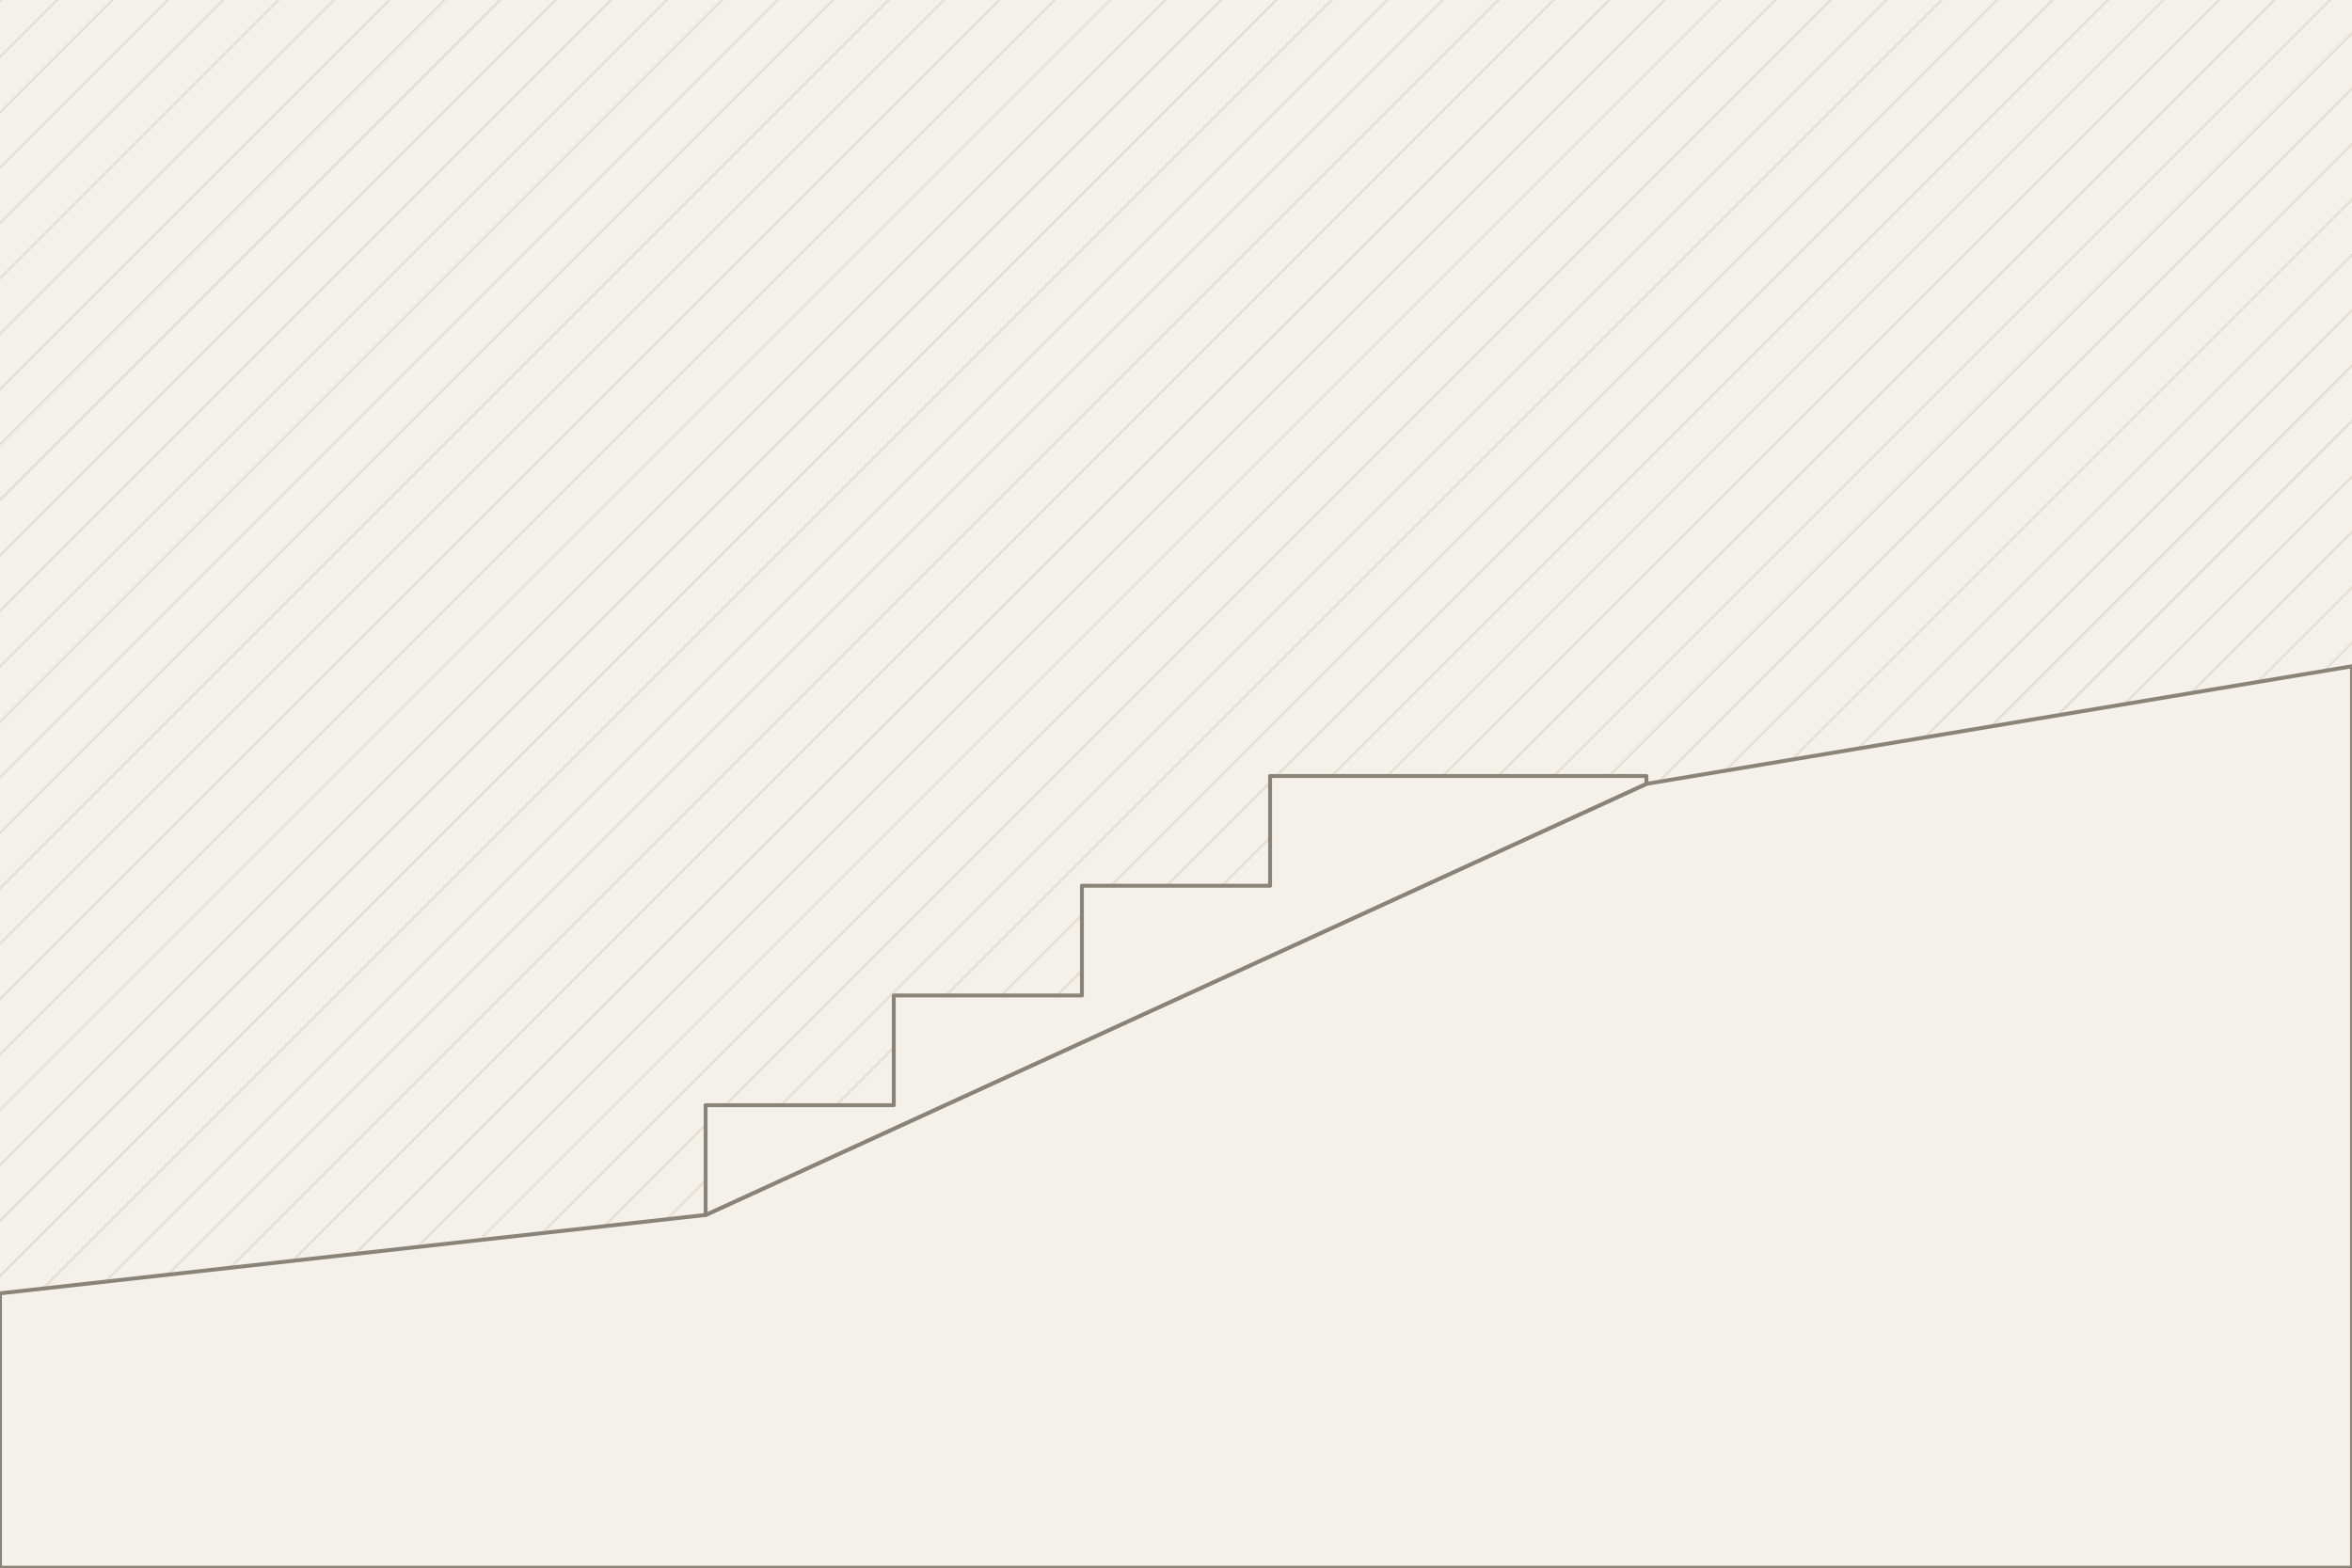
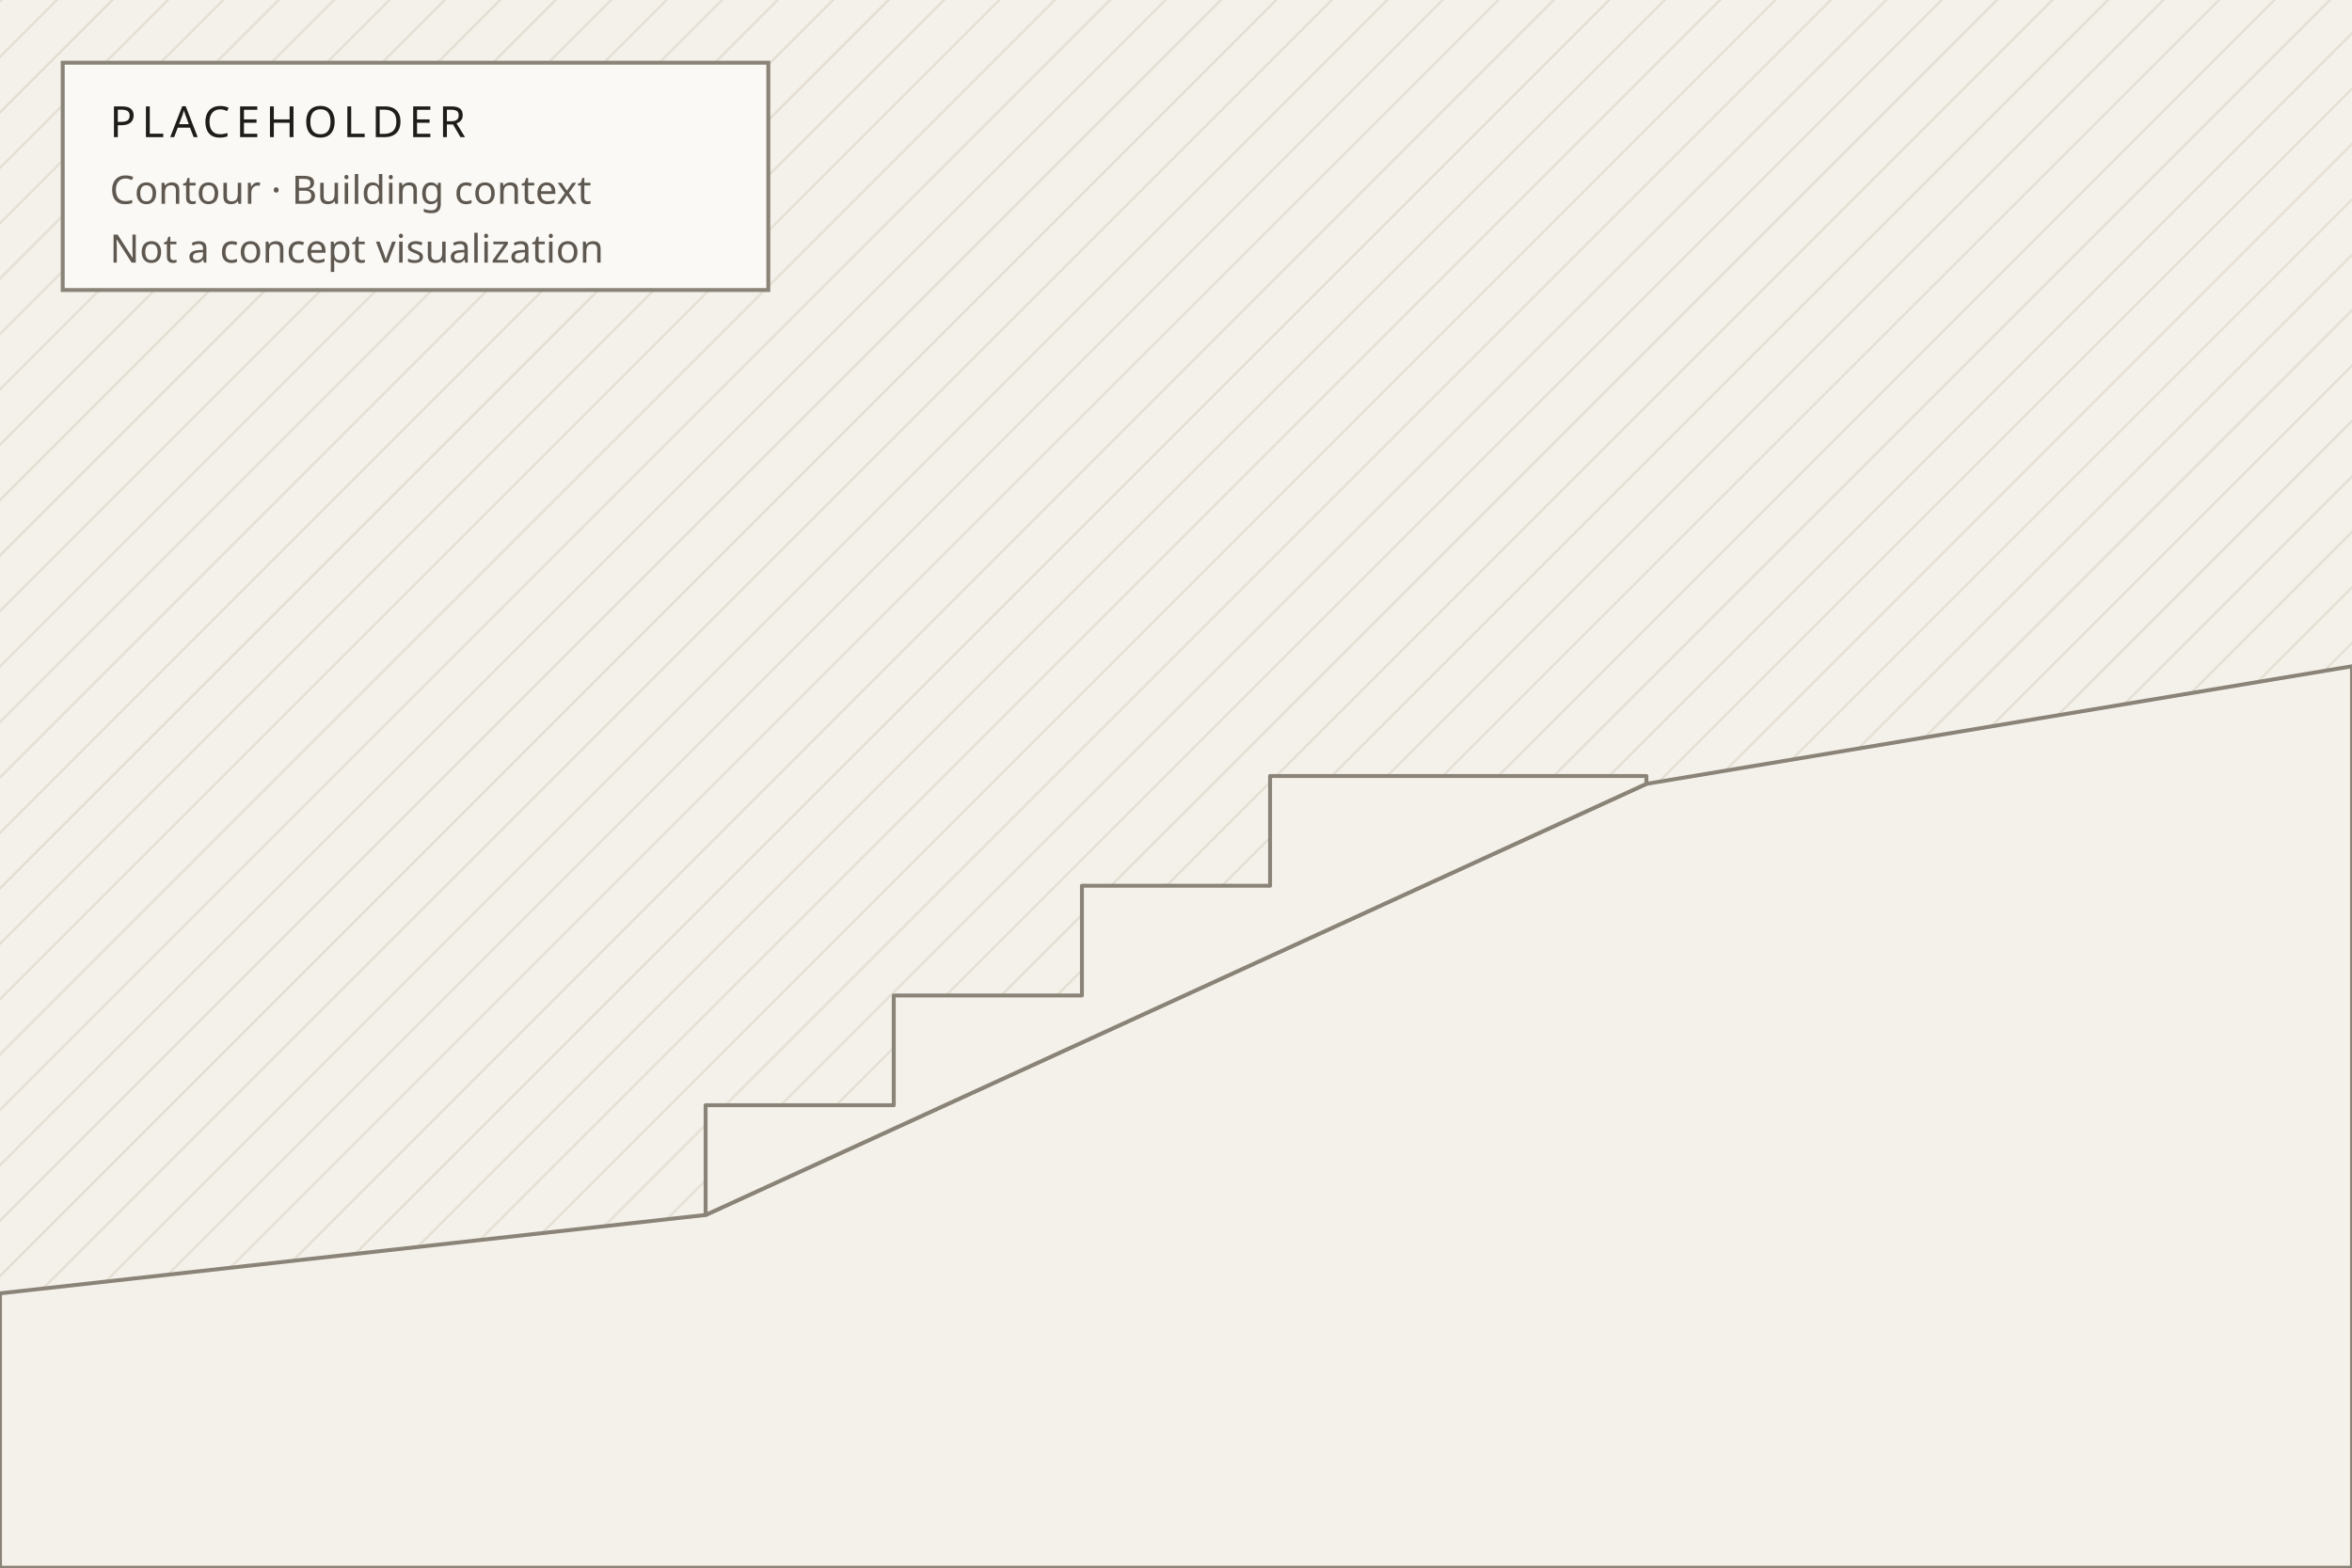
<svg xmlns="http://www.w3.org/2000/svg" width="1200" height="800" viewBox="0 0 1200 800">
  <defs>
    <pattern id="hatch" width="20" height="20" patternUnits="userSpaceOnUse" patternTransform="rotate(45)">
      <line x1="0" y1="0" x2="0" y2="20" stroke="#D9D3C7" stroke-width="2" />
    </pattern>
  </defs>
  <rect width="1200" height="800" fill="#F4F1EA" />
  <rect width="1200" height="800" fill="url(#hatch)" />
  <g fill="#F4F1EA" stroke="#8A8378" stroke-width="2" stroke-linejoin="round">
    <path d="M0 660 L360 620 L840 400 L1200 340 L1200 800 L0 800 Z" />
    <path d="M360 620 L360 564 L456 564 L456 508 L552 508 L552 452 L648 452 L648 396 L840 396 L840 400 Z" />
  </g>
+   <g font-family="'Instrument Sans', system-ui, sans-serif" fill="#1F1D1A">
+     <rect x="32" y="32" width="360" height="116" fill="#FBF9F5" stroke="#8A8378" stroke-width="2" />
+     <text x="56" y="70" font-size="22" font-weight="500" letter-spacing="3">PLACEHOLDER</text>
+     <text x="56" y="104" font-size="20" fill="#5E5850">Contour · Building context</text>
+     <text x="56" y="134" font-size="20" fill="#5E5850">Not a concept visualization</text>
+   </g>
</svg>
